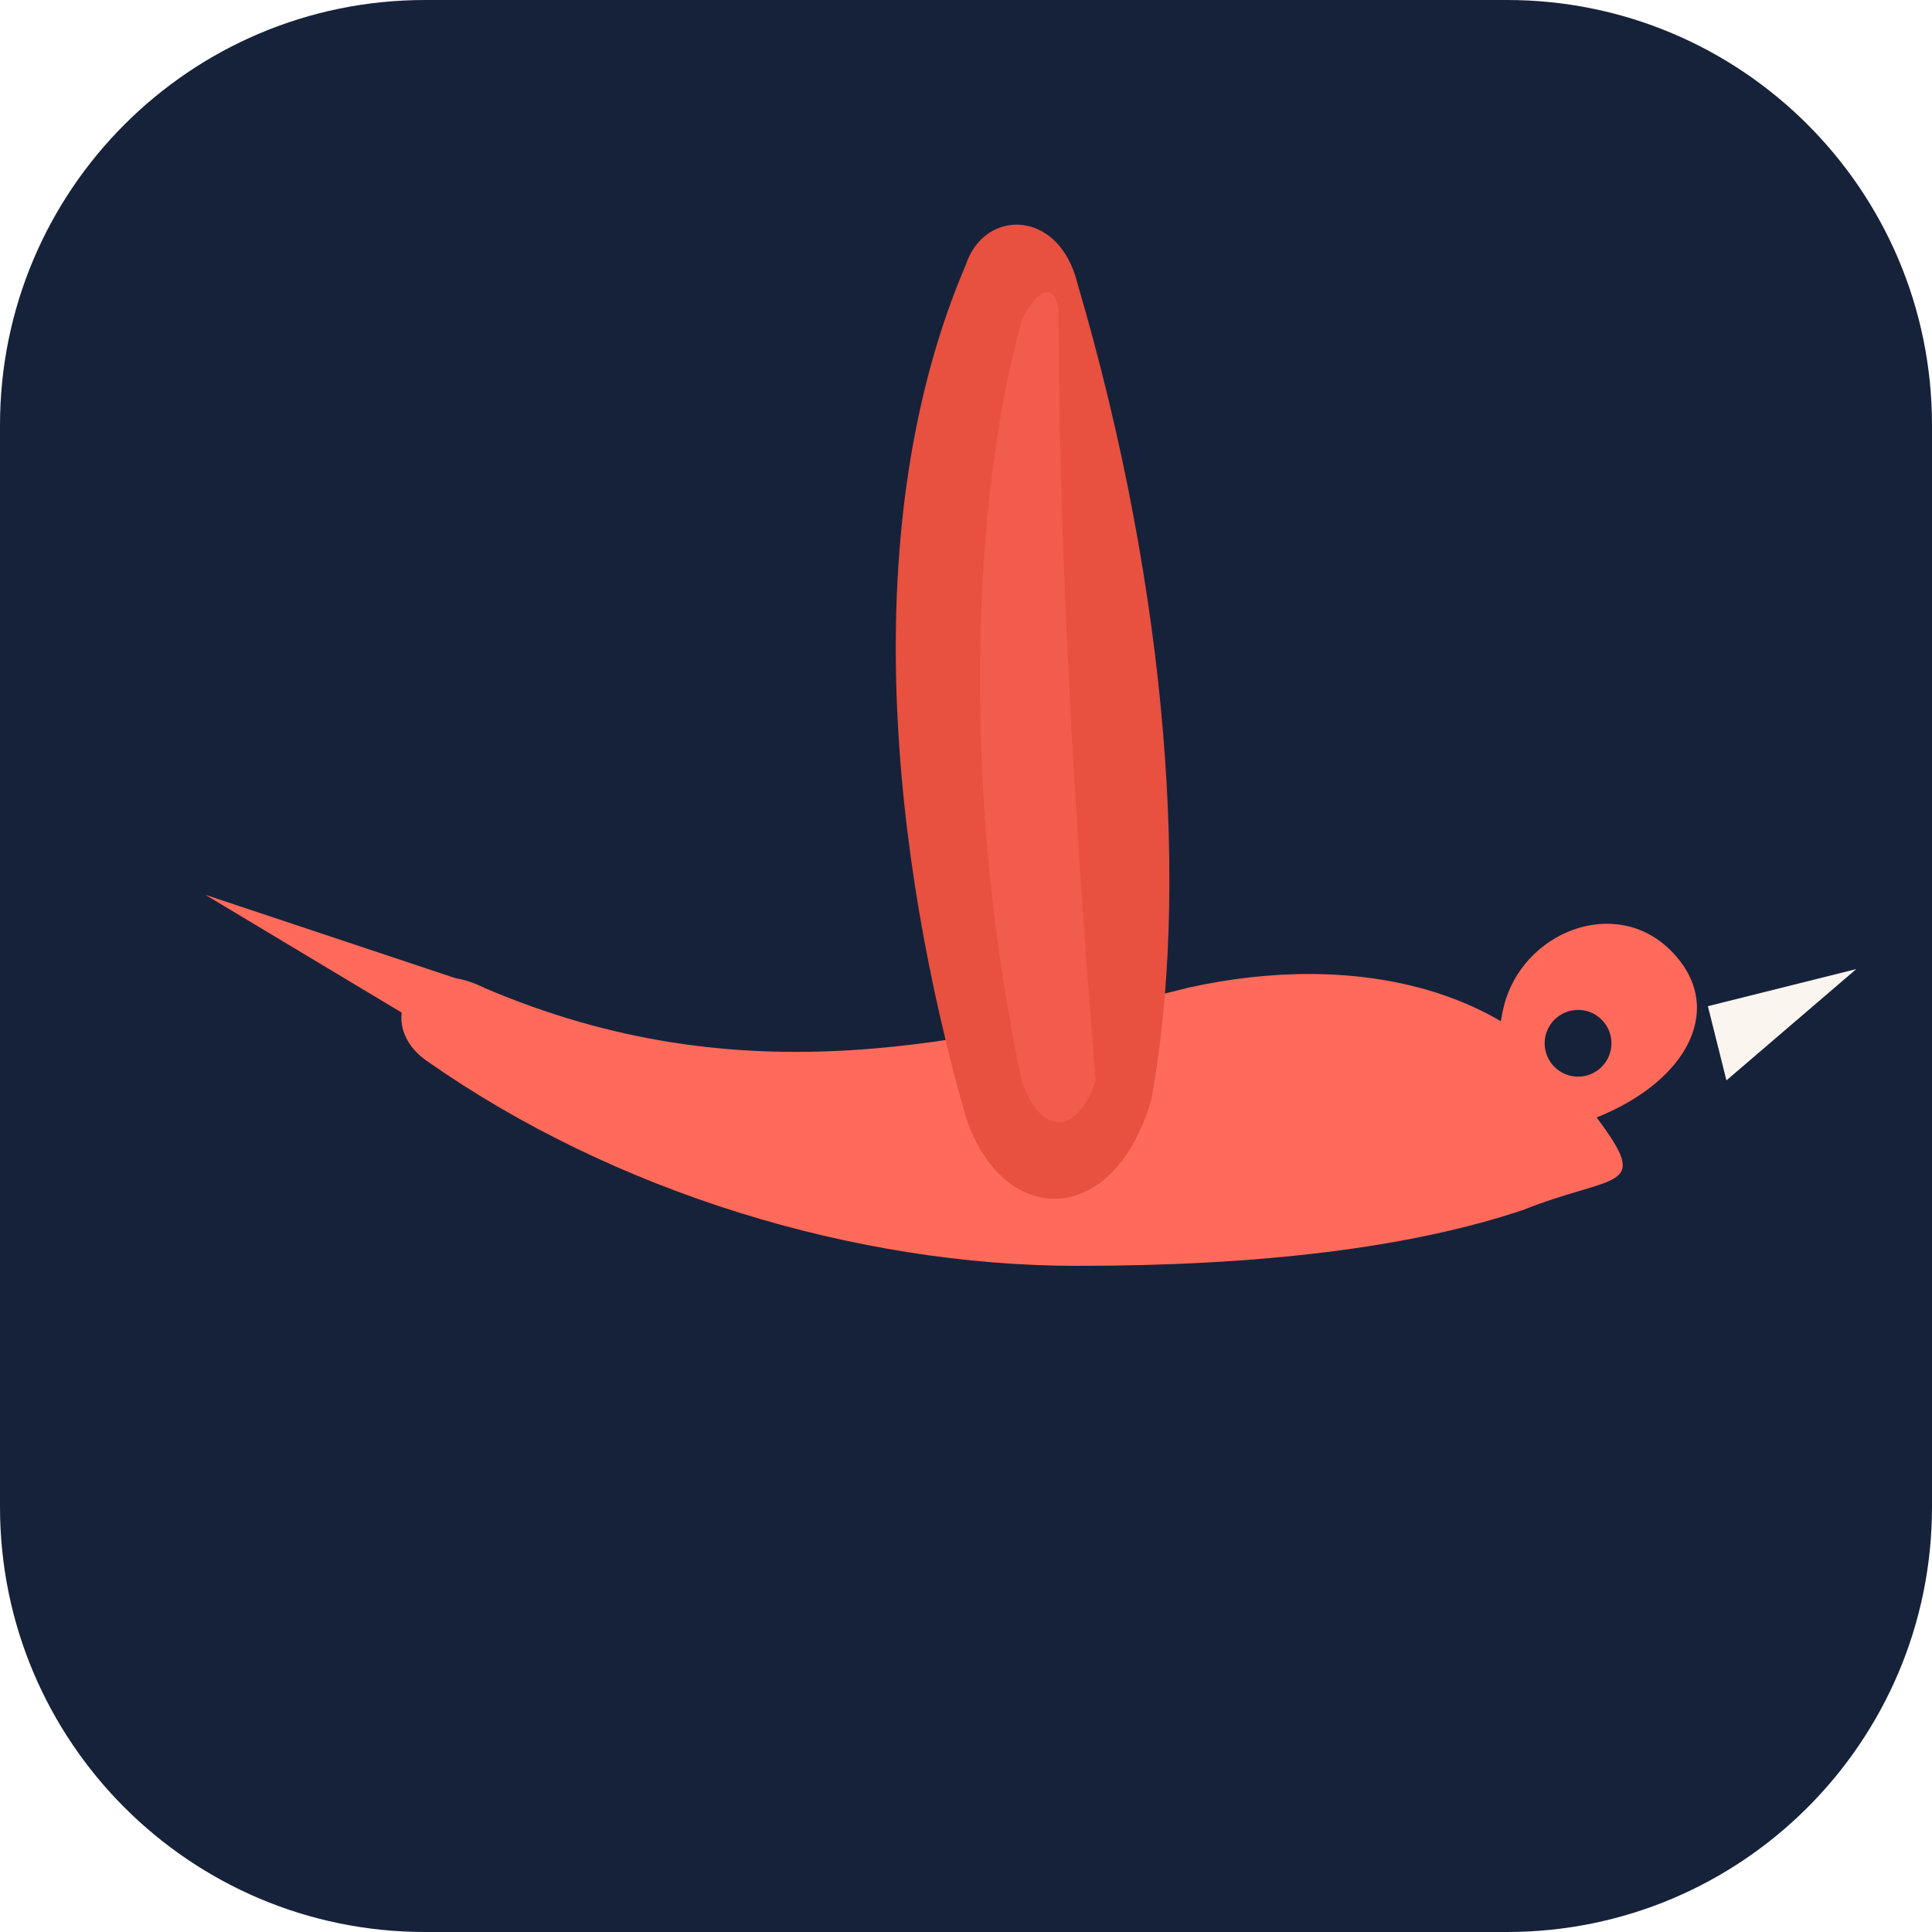
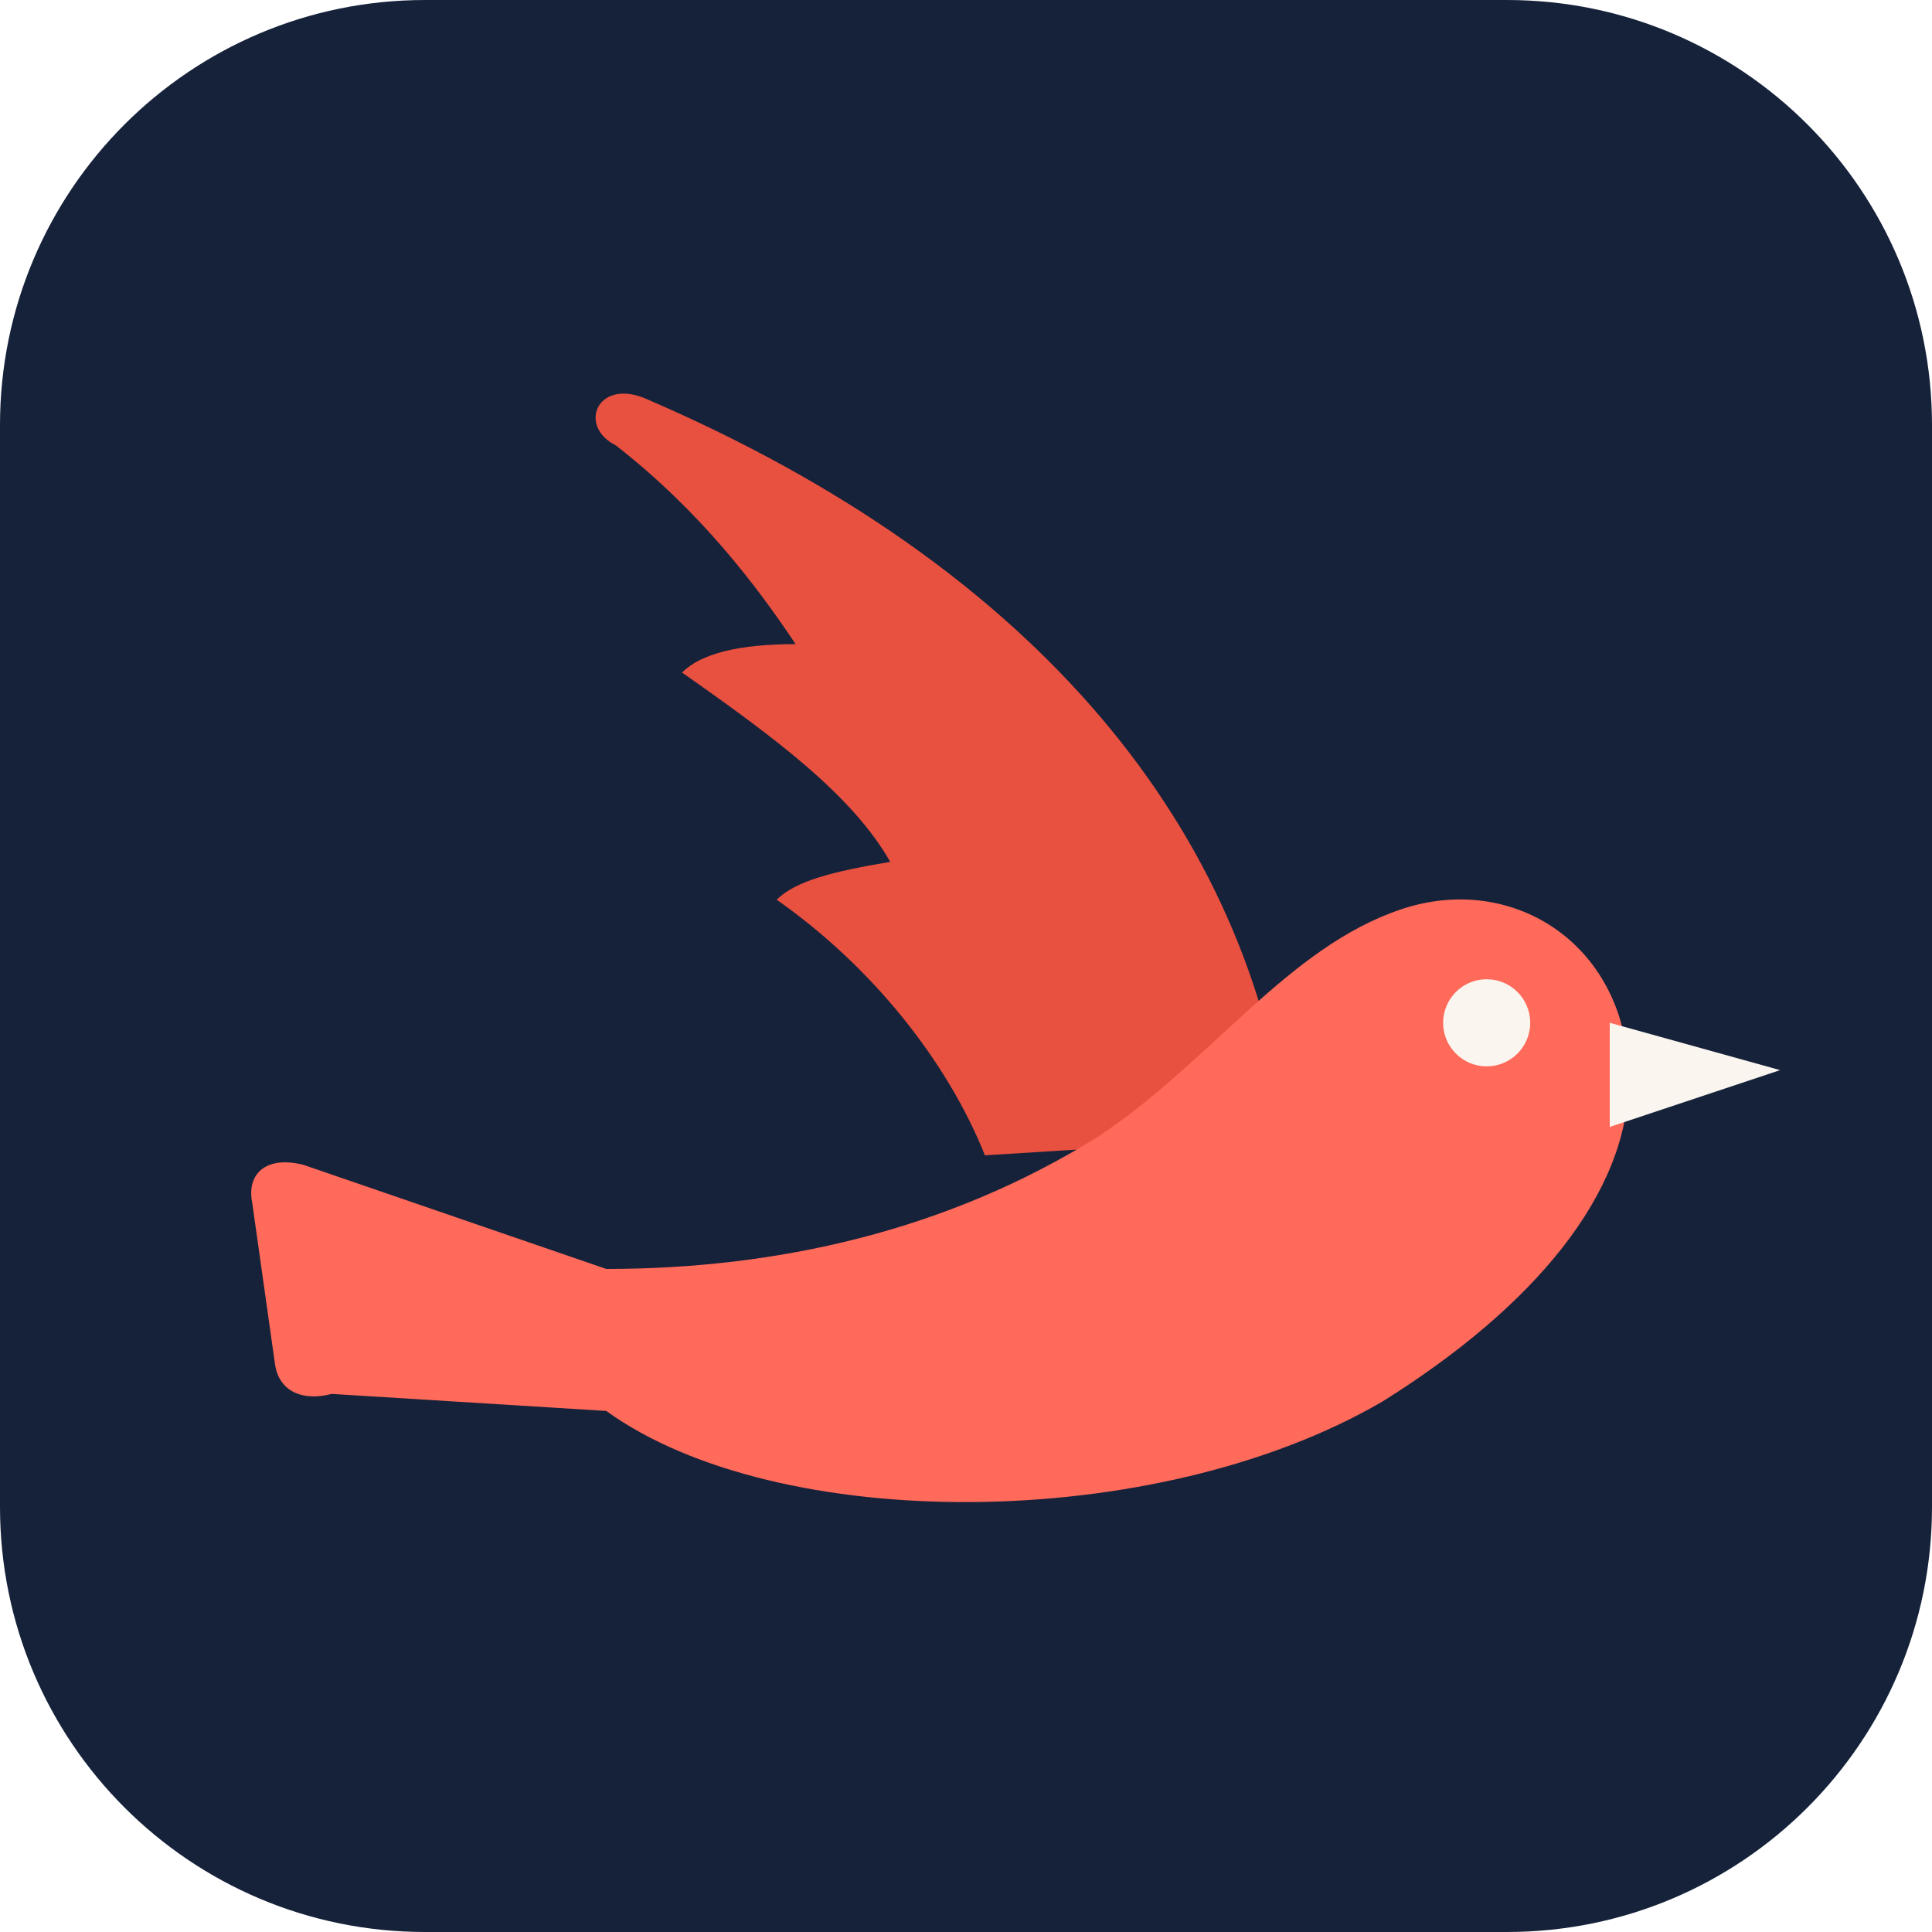
- <svg xmlns="http://www.w3.org/2000/svg" viewBox="0 0 100 100">
+ <svg xmlns="http://www.w3.org/2000/svg" viewBox="0 0 100 100" role="img" aria-label="Paloma">
  <rect width="100" height="100" rx="22" fill="#16223A" />
-   <g transform="translate(2,6) scale(0.96)">
-     <path d="M84,54 C80,47 71,45 62,47 C50,50 38,53 24,47 C20,45 18,49 21,51              C31,58 44,62 56,62 C66,62 74,61 80,59 C85,57 87,58 84,54 Z" fill="#FF6A5A" />
-     <path d="M84,54 C89,52 91,48 88,45 C85,42 80,44 79,48 C78,52 80,55 84,54 Z" fill="#FF6A5A" />
-     <path d="M90,48 L98,46 L91,52 Z" fill="#FAF6EF" />
-     <path d="M50,54 C46,40 44,22 50,8 C51,5 55,5 56,9 C61,26 62,42 60,53 C58,60 52,60 50,54 Z" fill="#E8503F" />
-     <path d="M53,52 C50,38 50,22 53,11 C54,9 55,9 55,11 C55,24 56,40 57,52 C56,55 54,55 53,52 Z" fill="#FF6A5A" opacity="0.45" />
-     <path d="M24,47 L9,42 L24,51 Z" fill="#FF6A5A" />
-     <circle cx="83" cy="50" r="1.8" fill="#16223A" />
+   <g transform="translate(50,50) scale(0.98) translate(-50,-38)">
+     <path d="M67,47 C65,31 54,17 33,8 C30.5,7 29.5,9.5 31.5,10.5 C36,14 39,18 41,21 C38,21 36,21.5 35,22.5 C40,26 44,29 46,32.5 C43,33 41,33.5 40,34.5 C45,38 49,43 51,48 Z" fill="#E8503F" />
+     <path d="M85,44 C85,37 79,33 73,35 C67,37 63,43 57,47 C49,52 40,54 31,54 L15,48.5 C13,48 12,49 12.3,50.5 L13.5,59 C13.7,60.5 15,61 16.5,60.6 L31,61.5 C40,68 60,68 72,61 C80,56 85,50 85,44 Z" fill="#FF6A5A" />
+     <path d="M84,41 L93,43.5 L84,46.5 Z" fill="#FAF6EF" />
+     <circle cx="77.5" cy="41" r="2.3" fill="#FAF6EF" />
  </g>
</svg>
